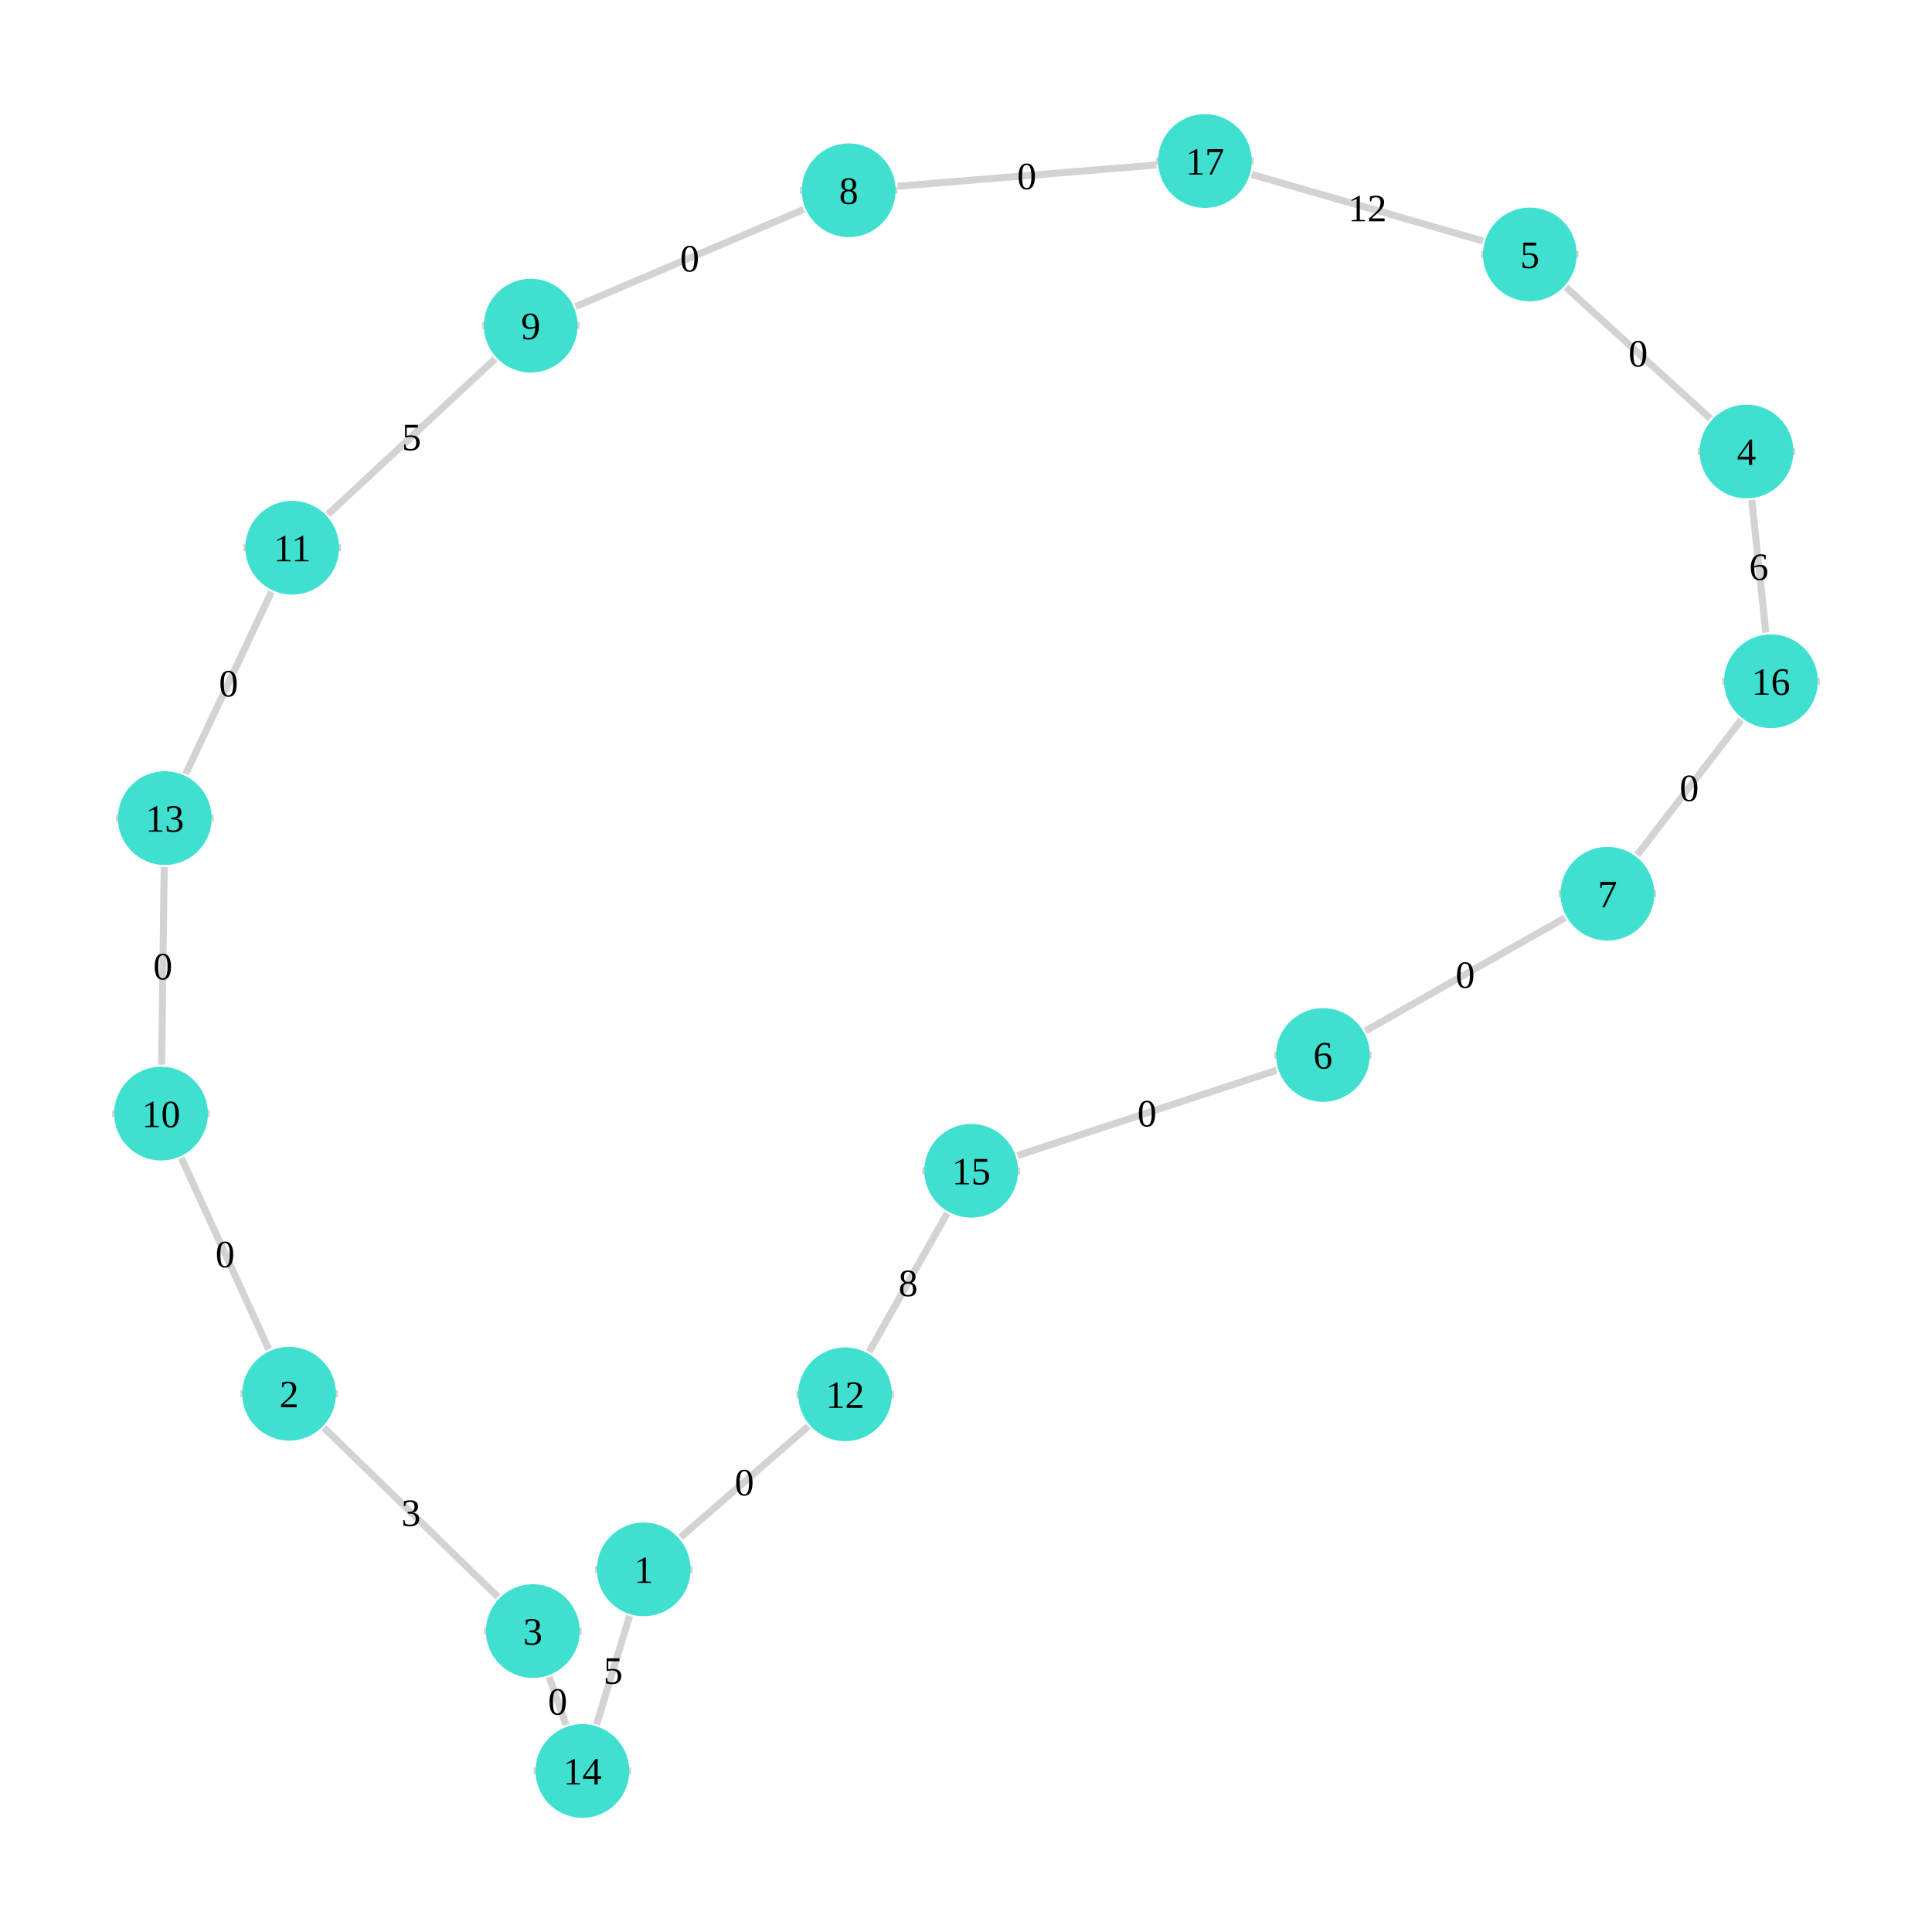
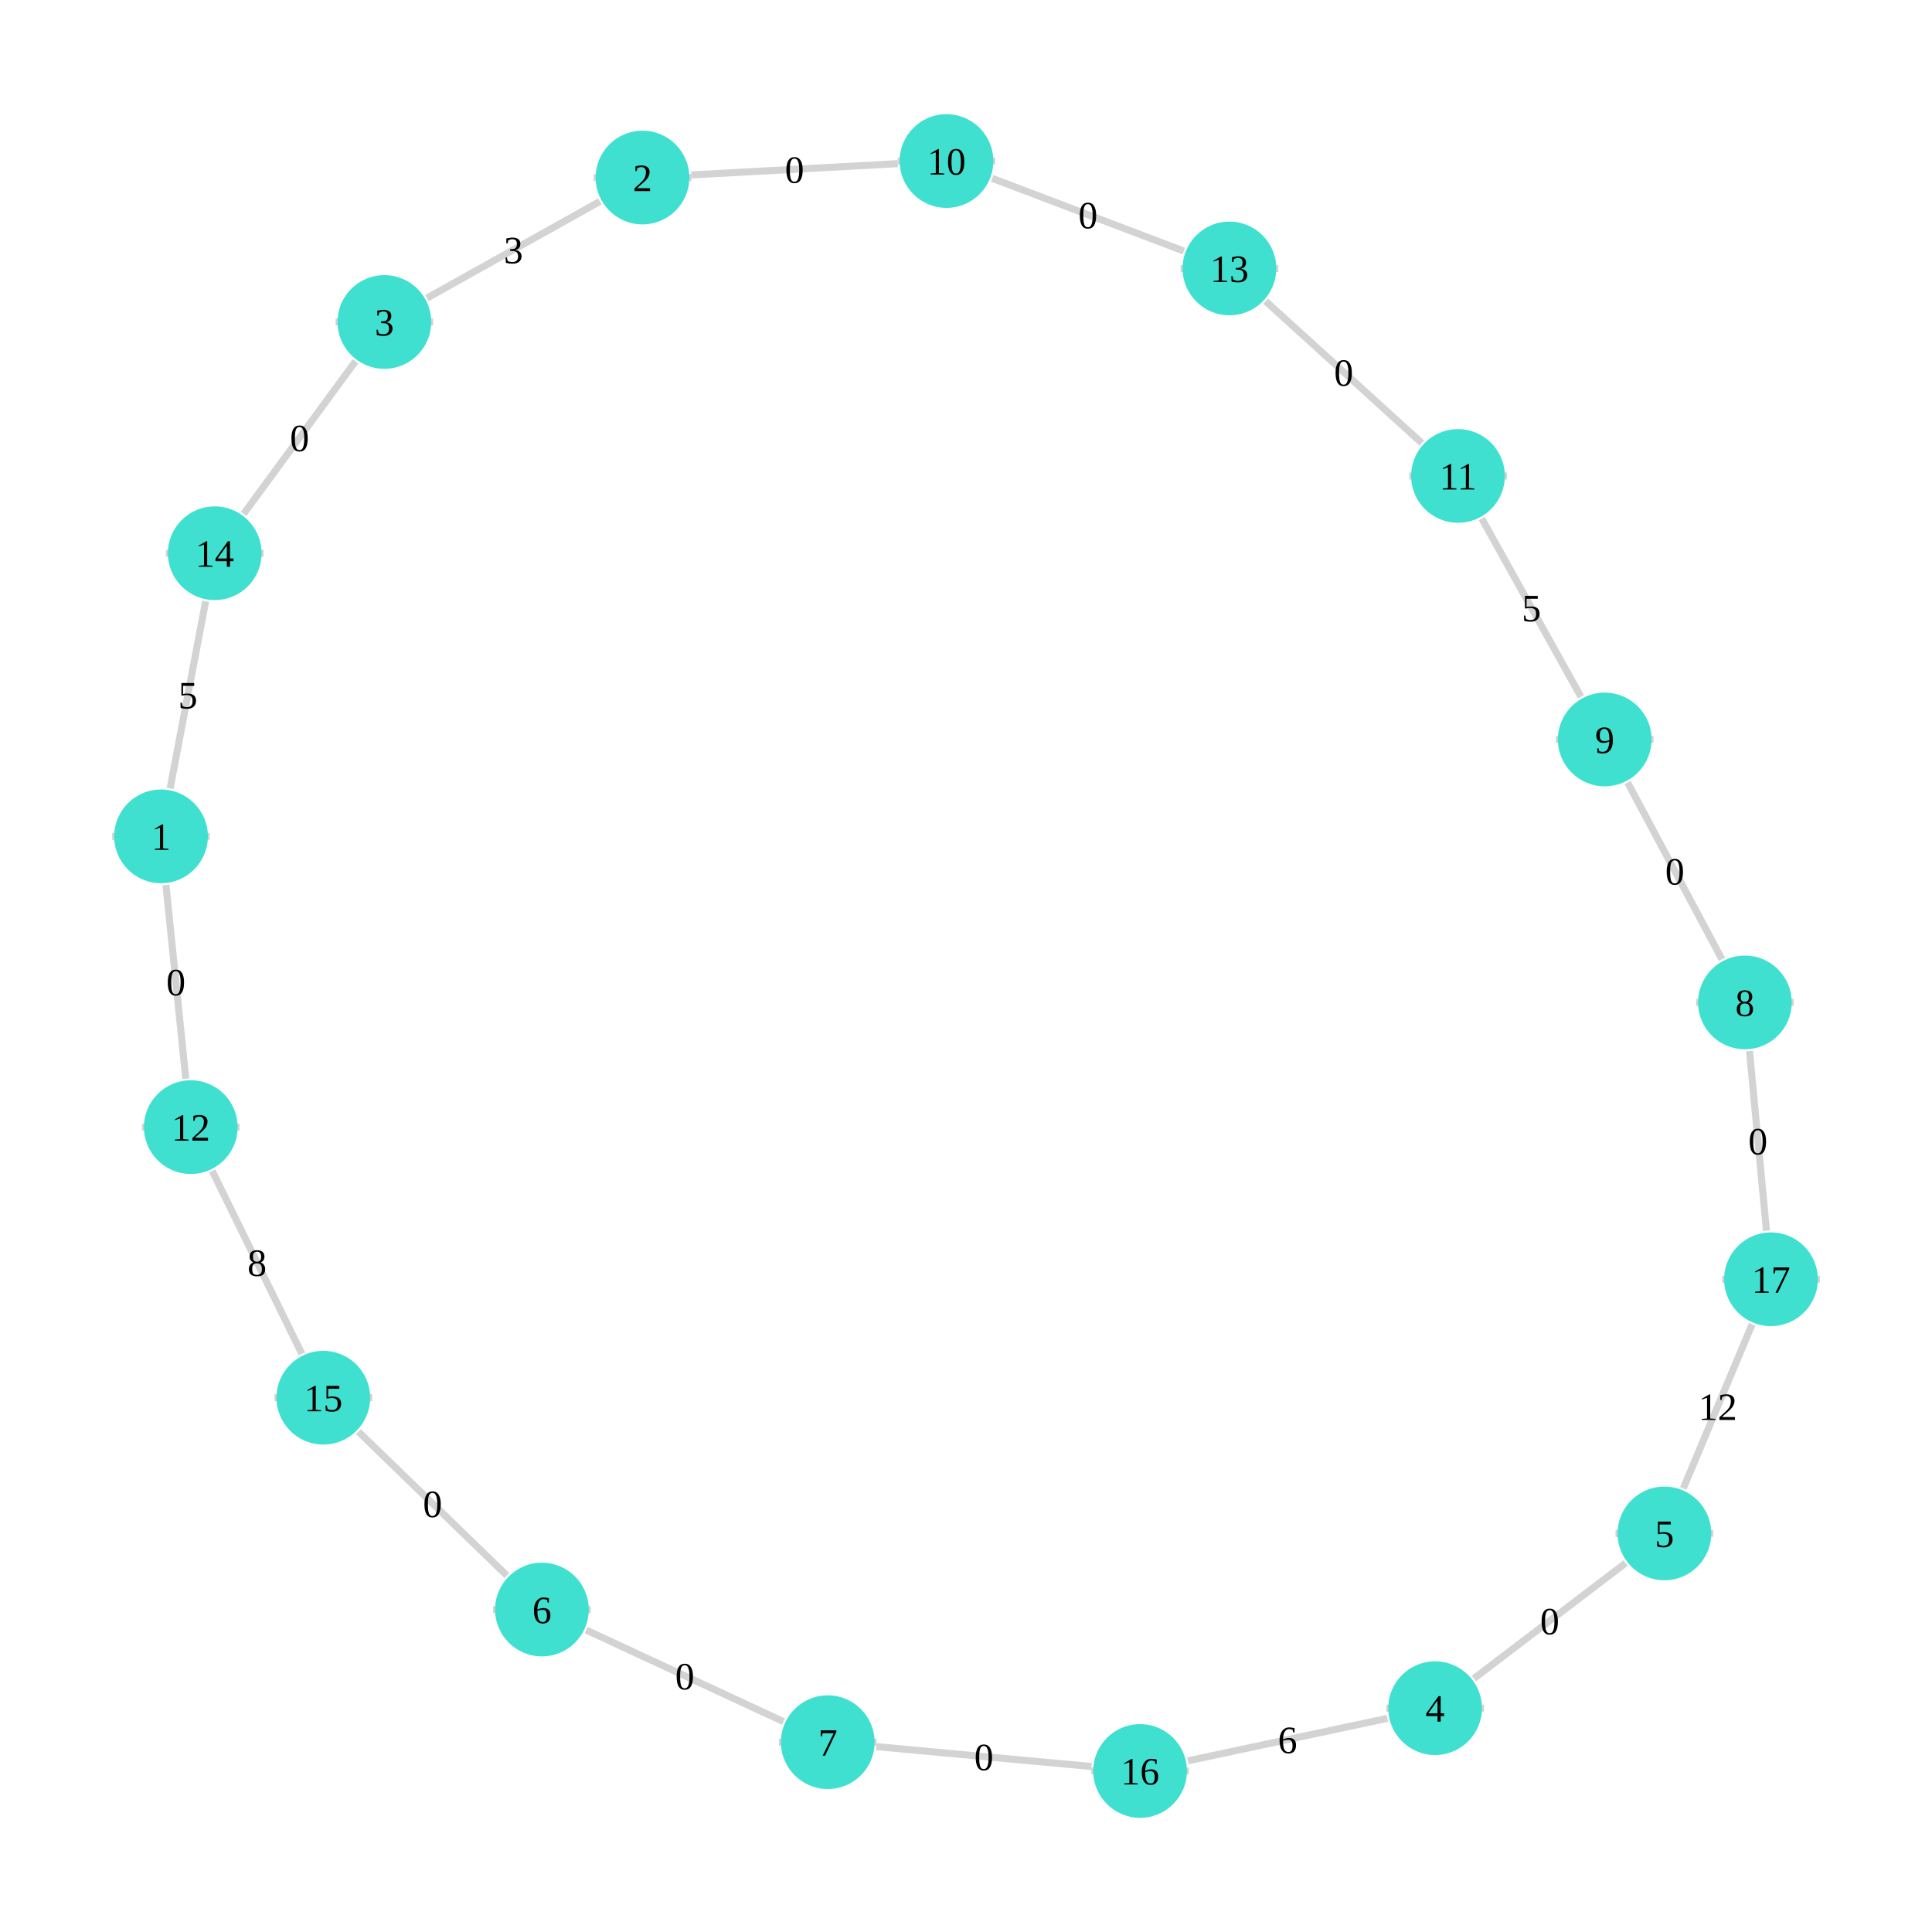
<svg xmlns="http://www.w3.org/2000/svg" xmlns:xlink="http://www.w3.org/1999/xlink" version="1.2" width="200mm" height="200mm" viewBox="0 0 200 200" stroke="none" fill="#000000" stroke-width="0.3" font-size="3.88">
-   <g stroke-width="0.73" fill="#000000" fill-opacity="0.000" stroke="#D3D3D3" id="img-82a602e8-1">
-     <path fill="none" d="M71.7,162.46 L 61.59 162.46" />
-     <path fill="none" d="M70.46,159.14 L 83.67 147.65" />
-     <path fill="none" d="M65.17,167.29 L 61.76 178.5" />
-     <path fill="none" d="M34.98,144.28 L 24.88 144.28" />
-     <path fill="none" d="M33.55,147.81 L 51.54 165.32" />
-     <path fill="none" d="M27.83,139.69 L 18.77 119.87" />
-     <path fill="none" d="M60.21,168.85 L 50.11 168.85" />
-     <path fill="none" d="M56.85,173.61 L 58.6 178.57" />
-     <path fill="none" d="M185.85,46.74 L 175.75 46.74" />
-     <path fill="none" d="M177.06,43.34 L 162.11 29.74" />
-     <path fill="none" d="M181.34,51.76 L 182.8 65.49" />
-     <path fill="none" d="M163.42,26.34 L 153.32 26.34" />
-     <path fill="none" d="M153.51,24.95 L 129.58 18.06" />
-     <path fill="none" d="M142,109.21 L 131.9 109.21" />
-     <path fill="none" d="M141.35,106.72 L 162 95.01" />
-     <path fill="none" d="M132.15,110.79 L 105.34 119.62" />
-     <path fill="none" d="M171.45,92.52 L 161.35 92.52" />
-     <path fill="none" d="M169.48,88.51 L 180.25 74.52" />
-     <path fill="none" d="M92.91,19.7 L 82.8 19.7" />
-     <path fill="none" d="M83.21,21.68 L 59.59 31.73" />
-     <path fill="none" d="M92.89,19.28 L 119.69 17.08" />
-     <path fill="none" d="M60,33.71 L 49.89 33.71" />
-     <path fill="none" d="M51.25,37.15 L 33.95 53.25" />
-     <path fill="none" d="M21.72,115.28 L 11.61 115.28" />
-     <path fill="none" d="M16.73,110.22 L 17 89.75" />
-     <path fill="none" d="M35.3,56.7 L 25.2 56.7" />
-     <path fill="none" d="M28.1,61.27 L 19.22 80.12" />
-     <path fill="none" d="M92.54,144.34 L 82.43 144.34" />
-     <path fill="none" d="M89.97,139.94 L 98.05 125.6" />
-     <path fill="none" d="M22.12,84.69 L 12.01 84.69" />
-     <path fill="none" d="M65.34,183.33 L 55.24 183.33" />
-     <path fill="none" d="M105.59,121.2 L 95.48 121.2" />
-     <path fill="none" d="M188.39,70.52 L 178.28 70.52" />
-     <path fill="none" d="M129.78,16.67 L 119.67 16.67" />
+   <g stroke-width="0.73" fill="#000000" fill-opacity="0.000" stroke="#D3D3D3" id="img-1651cdda-1">
+     <path fill="none" d="M21.72,86.58 L 11.61 86.58" />
+     <path fill="none" d="M17.18,91.61 L 19.23 111.66" />
+     <path fill="none" d="M17.61,81.62 L 21.29 62.24" />
+     <path fill="none" d="M71.57,18.38 L 61.46 18.38" />
+     <path fill="none" d="M62.1,20.85 L 44.2 30.86" />
+     <path fill="none" d="M71.56,18.11 L 92.94 16.94" />
+     <path fill="none" d="M44.84,33.33 L 34.74 33.33" />
+     <path fill="none" d="M36.8,37.4 L 25.22 53.2" />
+     <path fill="none" d="M153.62,176.83 L 143.51 176.83" />
+     <path fill="none" d="M152.58,173.76 L 168.28 161.81" />
+     <path fill="none" d="M143.62,177.88 L 122.97 182.28" />
+     <path fill="none" d="M177.35,158.74 L 167.24 158.74" />
+     <path fill="none" d="M174.25,154.08 L 181.38 137.09" />
+     <path fill="none" d="M61.15,166.62 L 51.04 166.62" />
+     <path fill="none" d="M60.68,168.74 L 81.1 178.22" />
+     <path fill="none" d="M52.47,163.1 L 37.1 148.2" />
+     <path fill="none" d="M90.74,180.35 L 80.63 180.35" />
+     <path fill="none" d="M90.72,180.81 L 112.99 182.87" />
+     <path fill="none" d="M185.69,103.77 L 175.58 103.77" />
+     <path fill="none" d="M178.26,99.31 L 168.49 81.01" />
+     <path fill="none" d="M181.11,108.8 L 182.86 127.4" />
+     <path fill="none" d="M171.17,76.55 L 161.06 76.55" />
+     <path fill="none" d="M163.66,72.13 L 153.39 53.68" />
+     <path fill="none" d="M103.03,16.67 L 92.93 16.67" />
+     <path fill="none" d="M102.71,18.46 L 122.55 25.99" />
+     <path fill="none" d="M155.99,49.27 L 145.88 49.27" />
+     <path fill="none" d="M147.19,45.87 L 131.02 31.18" />
+     <path fill="none" d="M24.8,116.68 L 14.69 116.68" />
+     <path fill="none" d="M21.97,121.22 L 31.25 140.15" />
+     <path fill="none" d="M132.33,27.79 L 122.22 27.79" />
+     <path fill="none" d="M27.29,57.27 L 17.18 57.27" />
+     <path fill="none" d="M38.53,144.69 L 28.42 144.69" />
+     <path fill="none" d="M123.08,183.33 L 112.97 183.33" />
+     <path fill="none" d="M188.39,132.43 L 178.28 132.43" />
  </g>
-   <g stroke-width="0.73" stroke="#D3D3D3" id="img-82a602e8-2">
+   <g stroke-width="0.73" stroke="#D3D3D3" id="img-1651cdda-2">
</g>
-   <g font-size="4" stroke="#000000" stroke-opacity="0.000" fill="#000000" id="img-82a602e8-3">
-     <text x="66.64" y="162.46" text-anchor="middle" dy="0.35em">9999</text>
-     <text x="77.06" y="153.4" text-anchor="middle" dy="0.35em">0</text>
-     <text x="63.47" y="172.9" text-anchor="middle" dy="0.35em">5</text>
-     <text x="29.93" y="144.28" text-anchor="middle" dy="0.35em">9999</text>
-     <text x="42.55" y="156.56" text-anchor="middle" dy="0.35em">3</text>
-     <text x="23.3" y="129.78" text-anchor="middle" dy="0.35em">0</text>
-     <text x="55.16" y="168.85" text-anchor="middle" dy="0.35em">9999</text>
-     <text x="57.73" y="176.09" text-anchor="middle" dy="0.35em">0</text>
-     <text x="180.8" y="46.74" text-anchor="middle" dy="0.35em">9999</text>
-     <text x="169.58" y="36.54" text-anchor="middle" dy="0.35em">0</text>
-     <text x="182.07" y="58.63" text-anchor="middle" dy="0.35em">6</text>
-     <text x="158.37" y="26.34" text-anchor="middle" dy="0.35em">9999</text>
-     <text x="141.55" y="21.51" text-anchor="middle" dy="0.35em">12</text>
-     <text x="136.95" y="109.21" text-anchor="middle" dy="0.35em">9999</text>
-     <text x="151.68" y="100.86" text-anchor="middle" dy="0.35em">0</text>
-     <text x="118.74" y="115.2" text-anchor="middle" dy="0.35em">0</text>
-     <text x="166.4" y="92.52" text-anchor="middle" dy="0.35em">9999</text>
-     <text x="174.87" y="81.52" text-anchor="middle" dy="0.35em">0</text>
-     <text x="87.86" y="19.7" text-anchor="middle" dy="0.35em">9999</text>
-     <text x="71.4" y="26.7" text-anchor="middle" dy="0.35em">0</text>
-     <text x="106.29" y="18.18" text-anchor="middle" dy="0.35em">0</text>
-     <text x="54.94" y="33.71" text-anchor="middle" dy="0.35em">9999</text>
-     <text x="42.6" y="45.2" text-anchor="middle" dy="0.35em">5</text>
-     <text x="16.67" y="115.28" text-anchor="middle" dy="0.35em">9999</text>
-     <text x="16.86" y="99.98" text-anchor="middle" dy="0.35em">0</text>
-     <text x="30.25" y="56.7" text-anchor="middle" dy="0.35em">9999</text>
-     <text x="23.66" y="70.69" text-anchor="middle" dy="0.35em">0</text>
-     <text x="87.48" y="144.34" text-anchor="middle" dy="0.35em">9999</text>
-     <text x="94.01" y="132.77" text-anchor="middle" dy="0.35em">8</text>
-     <text x="17.06" y="84.69" text-anchor="middle" dy="0.35em">9999</text>
-     <text x="60.29" y="183.33" text-anchor="middle" dy="0.35em">9999</text>
-     <text x="100.54" y="121.2" text-anchor="middle" dy="0.35em">9999</text>
-     <text x="183.33" y="70.52" text-anchor="middle" dy="0.35em">9999</text>
-     <text x="124.73" y="16.67" text-anchor="middle" dy="0.35em">9999</text>
+   <g font-size="4" stroke="#000000" stroke-opacity="0.000" fill="#000000" id="img-1651cdda-3">
+     <text x="16.67" y="86.58" text-anchor="middle" dy="0.35em">9999</text>
+     <text x="18.21" y="101.63" text-anchor="middle" dy="0.35em">0</text>
+     <text x="19.45" y="71.93" text-anchor="middle" dy="0.35em">5</text>
+     <text x="66.51" y="18.38" text-anchor="middle" dy="0.35em">9999</text>
+     <text x="53.15" y="25.85" text-anchor="middle" dy="0.35em">3</text>
+     <text x="82.25" y="17.52" text-anchor="middle" dy="0.35em">0</text>
+     <text x="39.79" y="33.33" text-anchor="middle" dy="0.35em">9999</text>
+     <text x="31.01" y="45.3" text-anchor="middle" dy="0.35em">0</text>
+     <text x="148.56" y="176.83" text-anchor="middle" dy="0.35em">9999</text>
+     <text x="160.43" y="167.78" text-anchor="middle" dy="0.35em">0</text>
+     <text x="133.29" y="180.08" text-anchor="middle" dy="0.35em">6</text>
+     <text x="172.3" y="158.74" text-anchor="middle" dy="0.35em">9999</text>
+     <text x="177.82" y="145.59" text-anchor="middle" dy="0.35em">12</text>
+     <text x="56.1" y="166.62" text-anchor="middle" dy="0.35em">9999</text>
+     <text x="70.89" y="173.48" text-anchor="middle" dy="0.35em">0</text>
+     <text x="44.78" y="155.65" text-anchor="middle" dy="0.35em">0</text>
+     <text x="85.69" y="180.35" text-anchor="middle" dy="0.35em">9999</text>
+     <text x="101.85" y="181.84" text-anchor="middle" dy="0.35em">0</text>
+     <text x="180.63" y="103.77" text-anchor="middle" dy="0.35em">9999</text>
+     <text x="173.38" y="90.16" text-anchor="middle" dy="0.35em">0</text>
+     <text x="181.98" y="118.1" text-anchor="middle" dy="0.35em">0</text>
+     <text x="166.12" y="76.55" text-anchor="middle" dy="0.35em">9999</text>
+     <text x="158.53" y="62.91" text-anchor="middle" dy="0.35em">5</text>
+     <text x="97.98" y="16.67" text-anchor="middle" dy="0.35em">9999</text>
+     <text x="112.63" y="22.23" text-anchor="middle" dy="0.35em">0</text>
+     <text x="150.93" y="49.27" text-anchor="middle" dy="0.35em">9999</text>
+     <text x="139.1" y="38.53" text-anchor="middle" dy="0.35em">0</text>
+     <text x="19.75" y="116.68" text-anchor="middle" dy="0.35em">9999</text>
+     <text x="26.61" y="130.68" text-anchor="middle" dy="0.35em">8</text>
+     <text x="127.27" y="27.79" text-anchor="middle" dy="0.35em">9999</text>
+     <text x="22.23" y="57.27" text-anchor="middle" dy="0.35em">9999</text>
+     <text x="33.47" y="144.69" text-anchor="middle" dy="0.35em">9999</text>
+     <text x="118.02" y="183.33" text-anchor="middle" dy="0.35em">9999</text>
+     <text x="183.33" y="132.43" text-anchor="middle" dy="0.35em">9999</text>
  </g>
-   <g stroke-width="0" stroke="#000000" stroke-opacity="0.000" fill="#40E0D0" id="img-82a602e8-4">
-     <use xlink:href="#img-82a602e8-5" x="66.64" y="162.46" />
-     <use xlink:href="#img-82a602e8-5" x="29.93" y="144.28" />
-     <use xlink:href="#img-82a602e8-5" x="55.16" y="168.85" />
-     <use xlink:href="#img-82a602e8-5" x="180.8" y="46.74" />
-     <use xlink:href="#img-82a602e8-5" x="158.37" y="26.34" />
-     <use xlink:href="#img-82a602e8-5" x="136.95" y="109.21" />
-     <use xlink:href="#img-82a602e8-5" x="166.4" y="92.52" />
-     <use xlink:href="#img-82a602e8-5" x="87.86" y="19.7" />
-     <use xlink:href="#img-82a602e8-5" x="54.94" y="33.71" />
-     <use xlink:href="#img-82a602e8-5" x="16.67" y="115.28" />
-     <use xlink:href="#img-82a602e8-5" x="30.25" y="56.7" />
-     <use xlink:href="#img-82a602e8-5" x="87.48" y="144.34" />
-     <use xlink:href="#img-82a602e8-5" x="17.06" y="84.69" />
-     <use xlink:href="#img-82a602e8-5" x="60.29" y="183.33" />
-     <use xlink:href="#img-82a602e8-5" x="100.54" y="121.2" />
-     <use xlink:href="#img-82a602e8-5" x="183.33" y="70.52" />
-     <use xlink:href="#img-82a602e8-5" x="124.73" y="16.67" />
+   <g stroke-width="0" stroke="#000000" stroke-opacity="0.000" fill="#40E0D0" id="img-1651cdda-4">
+     <use xlink:href="#img-1651cdda-5" x="16.67" y="86.58" />
+     <use xlink:href="#img-1651cdda-5" x="66.51" y="18.38" />
+     <use xlink:href="#img-1651cdda-5" x="39.79" y="33.33" />
+     <use xlink:href="#img-1651cdda-5" x="148.56" y="176.83" />
+     <use xlink:href="#img-1651cdda-5" x="172.3" y="158.74" />
+     <use xlink:href="#img-1651cdda-5" x="56.1" y="166.62" />
+     <use xlink:href="#img-1651cdda-5" x="85.69" y="180.35" />
+     <use xlink:href="#img-1651cdda-5" x="180.63" y="103.77" />
+     <use xlink:href="#img-1651cdda-5" x="166.12" y="76.55" />
+     <use xlink:href="#img-1651cdda-5" x="97.98" y="16.67" />
+     <use xlink:href="#img-1651cdda-5" x="150.93" y="49.27" />
+     <use xlink:href="#img-1651cdda-5" x="19.75" y="116.68" />
+     <use xlink:href="#img-1651cdda-5" x="127.27" y="27.79" />
+     <use xlink:href="#img-1651cdda-5" x="22.23" y="57.27" />
+     <use xlink:href="#img-1651cdda-5" x="33.47" y="144.69" />
+     <use xlink:href="#img-1651cdda-5" x="118.02" y="183.33" />
+     <use xlink:href="#img-1651cdda-5" x="183.33" y="132.43" />
  </g>
-   <g font-size="4" stroke="#000000" stroke-opacity="0.000" fill="#000000" id="img-82a602e8-6">
-     <text x="66.64" y="162.46" text-anchor="middle" dy="0.35em">1</text>
-     <text x="29.93" y="144.28" text-anchor="middle" dy="0.35em">2</text>
-     <text x="55.16" y="168.85" text-anchor="middle" dy="0.35em">3</text>
-     <text x="180.8" y="46.74" text-anchor="middle" dy="0.35em">4</text>
-     <text x="158.37" y="26.34" text-anchor="middle" dy="0.35em">5</text>
-     <text x="136.95" y="109.21" text-anchor="middle" dy="0.35em">6</text>
-     <text x="166.4" y="92.52" text-anchor="middle" dy="0.35em">7</text>
-     <text x="87.86" y="19.7" text-anchor="middle" dy="0.35em">8</text>
-     <text x="54.94" y="33.71" text-anchor="middle" dy="0.35em">9</text>
-     <text x="16.67" y="115.28" text-anchor="middle" dy="0.35em">10</text>
-     <text x="30.25" y="56.7" text-anchor="middle" dy="0.35em">11</text>
-     <text x="87.48" y="144.34" text-anchor="middle" dy="0.35em">12</text>
-     <text x="17.06" y="84.69" text-anchor="middle" dy="0.35em">13</text>
-     <text x="60.29" y="183.33" text-anchor="middle" dy="0.35em">14</text>
-     <text x="100.54" y="121.2" text-anchor="middle" dy="0.35em">15</text>
-     <text x="183.33" y="70.52" text-anchor="middle" dy="0.35em">16</text>
-     <text x="124.73" y="16.67" text-anchor="middle" dy="0.35em">17</text>
+   <g font-size="4" stroke="#000000" stroke-opacity="0.000" fill="#000000" id="img-1651cdda-6">
+     <text x="16.67" y="86.58" text-anchor="middle" dy="0.35em">1</text>
+     <text x="66.51" y="18.38" text-anchor="middle" dy="0.35em">2</text>
+     <text x="39.79" y="33.33" text-anchor="middle" dy="0.35em">3</text>
+     <text x="148.56" y="176.83" text-anchor="middle" dy="0.35em">4</text>
+     <text x="172.3" y="158.74" text-anchor="middle" dy="0.35em">5</text>
+     <text x="56.1" y="166.62" text-anchor="middle" dy="0.35em">6</text>
+     <text x="85.69" y="180.35" text-anchor="middle" dy="0.35em">7</text>
+     <text x="180.63" y="103.77" text-anchor="middle" dy="0.35em">8</text>
+     <text x="166.12" y="76.55" text-anchor="middle" dy="0.35em">9</text>
+     <text x="97.98" y="16.67" text-anchor="middle" dy="0.35em">10</text>
+     <text x="150.93" y="49.27" text-anchor="middle" dy="0.35em">11</text>
+     <text x="19.75" y="116.68" text-anchor="middle" dy="0.35em">12</text>
+     <text x="127.27" y="27.79" text-anchor="middle" dy="0.35em">13</text>
+     <text x="22.23" y="57.27" text-anchor="middle" dy="0.35em">14</text>
+     <text x="33.47" y="144.69" text-anchor="middle" dy="0.35em">15</text>
+     <text x="118.02" y="183.33" text-anchor="middle" dy="0.35em">16</text>
+     <text x="183.33" y="132.43" text-anchor="middle" dy="0.35em">17</text>
  </g>
  <defs>
-     <g id="img-82a602e8-5">
+     <g id="img-1651cdda-5">
      <circle cx="0" cy="0" r="4.85" />
    </g>
  </defs>
</svg>
